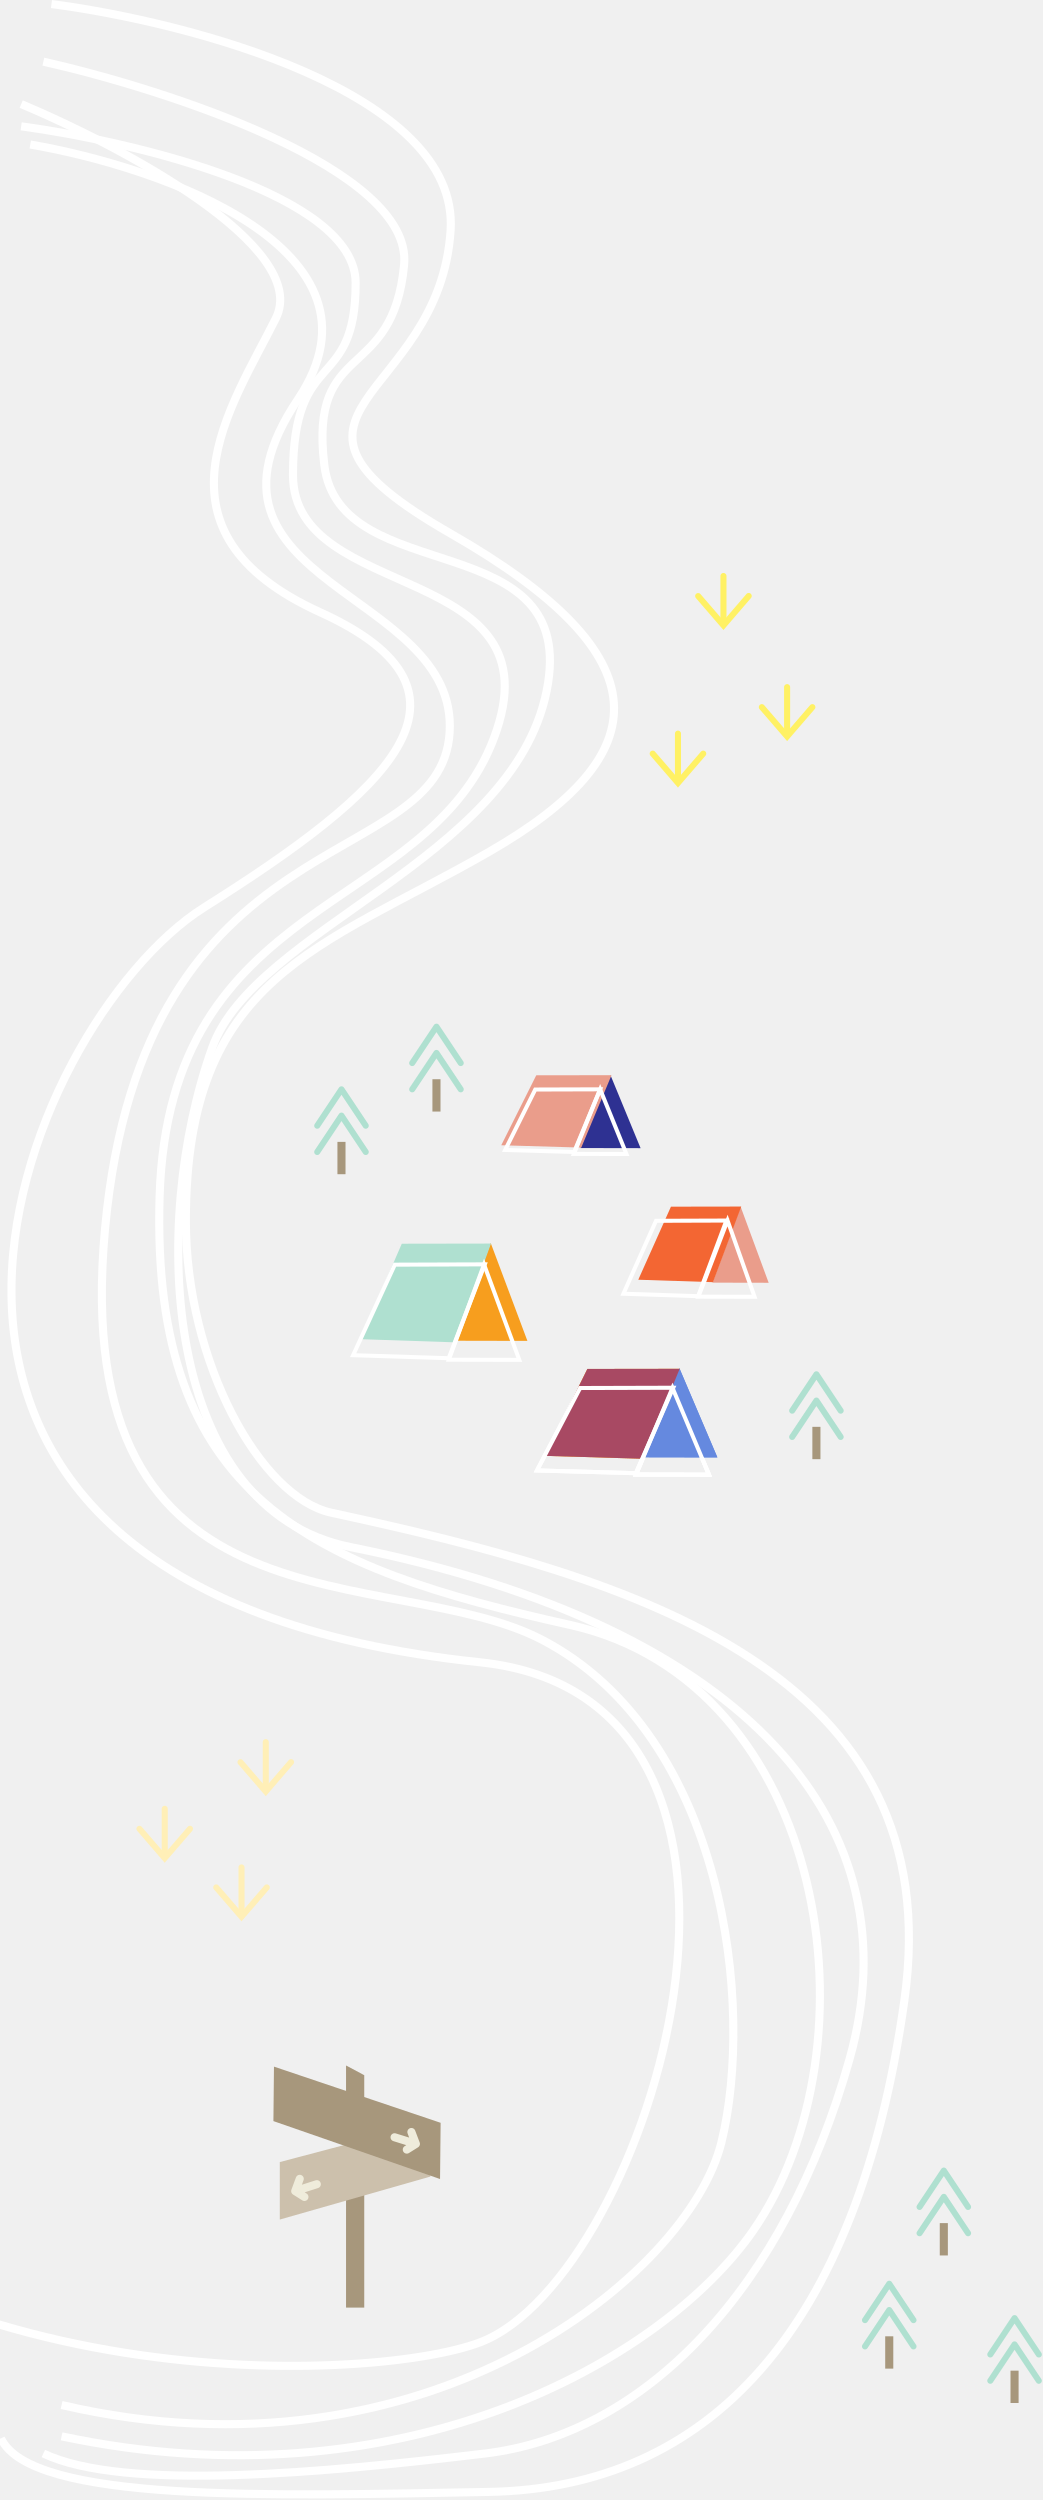
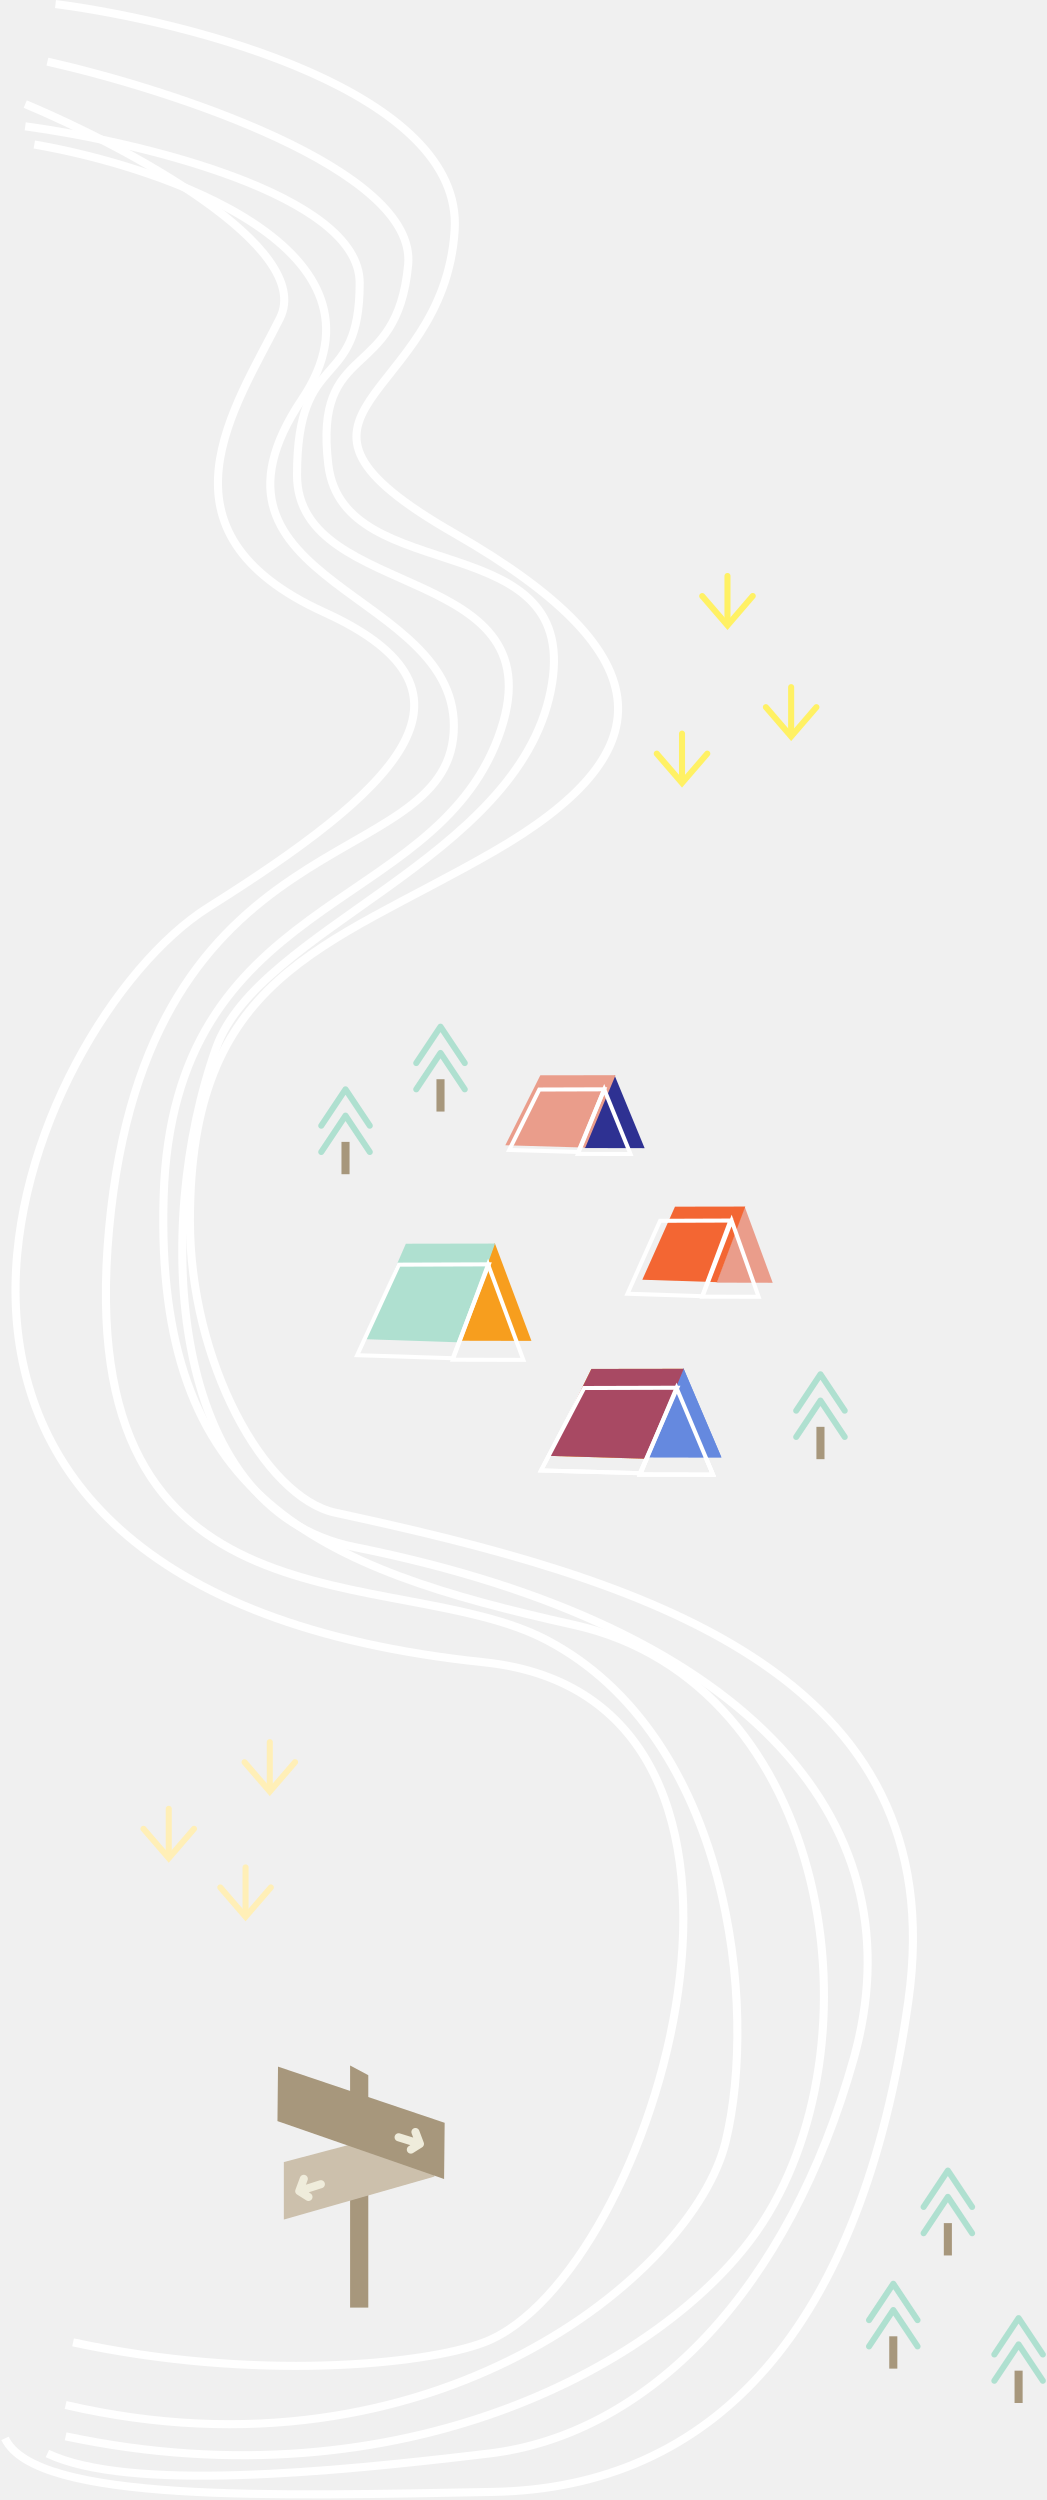
- <svg xmlns="http://www.w3.org/2000/svg" width="516" height="1237" viewBox="0 0 516 1237" fill="none">
-   <path d="M227.961 526L215.961 508L203.961 526" stroke="#AFE0D0" stroke-width="3" stroke-miterlimit="10" stroke-linecap="round" stroke-linejoin="round" />
-   <path d="M227.961 539L215.961 521L203.961 539" stroke="#AFE0D0" stroke-width="3" stroke-miterlimit="10" stroke-linecap="round" stroke-linejoin="round" />
-   <path d="M217.961 534H213.961V550H217.961V534Z" fill="#A7977C" />
-   <path d="M415.961 698L403.961 680L391.961 698" stroke="#AFE0D0" stroke-width="3" stroke-miterlimit="10" stroke-linecap="round" stroke-linejoin="round" />
-   <path d="M415.961 711L403.961 693L391.961 711" stroke="#AFE0D0" stroke-width="3" stroke-miterlimit="10" stroke-linecap="round" stroke-linejoin="round" />
-   <path d="M405.961 706H401.961V722H405.961V706Z" fill="#A7977C" />
-   <path d="M180.961 557L168.961 539L156.961 557" stroke="#AFE0D0" stroke-width="3" stroke-miterlimit="10" stroke-linecap="round" stroke-linejoin="round" />
-   <path d="M180.961 570L168.961 552L156.961 570" stroke="#AFE0D0" stroke-width="3" stroke-miterlimit="10" stroke-linecap="round" stroke-linejoin="round" />
-   <path d="M170.961 565H166.961V581H170.961V565Z" fill="#A7977C" />
-   <path d="M224.628 663.399L260.961 663.477L242.794 615L224.628 663.399Z" fill="#F79E1E" />
-   <path d="M178.28 662.625C193.921 663.176 209.562 663.649 225.203 664.2C231.117 647.903 237.031 631.606 242.945 615.31C228.233 615.31 213.521 615.388 198.809 615.388C191.966 631.134 185.123 646.88 178.28 662.625Z" fill="#AFE0D0" />
-   <path d="M174.722 670.55C190.483 671.073 206.244 671.522 222.004 672.046C227.964 656.565 233.923 641.085 239.883 625.605C225.058 625.68 210.233 625.68 195.359 625.755C188.513 640.636 181.617 655.593 174.722 670.55Z" stroke="white" stroke-width="2" stroke-miterlimit="10" />
-   <path d="M222.067 672.788L256.938 672.864L239.502 625.659L222.067 672.788Z" stroke="white" stroke-width="2" stroke-miterlimit="10" />
-   <path d="M314.703 729.613L350.797 729.682L332.75 686.705L314.703 729.613Z" stroke="white" stroke-width="2" stroke-miterlimit="10" />
-   <path d="M317.353 721.065L354.961 721.136L336.157 677L317.353 721.065Z" fill="#6589DF" />
-   <path d="M269.378 720.36C285.568 720.862 301.758 721.292 317.947 721.794C324.069 706.956 330.191 692.119 336.312 677.282C321.084 677.282 305.856 677.353 290.627 677.353C283.544 691.689 276.461 706.025 269.378 720.36Z" fill="#F79E1E" />
-   <path d="M265.694 727.576C282.007 728.052 298.321 728.461 314.635 728.937C320.803 714.843 326.972 700.749 333.141 686.656C317.796 686.724 302.45 686.724 287.054 686.792C279.968 700.341 272.831 713.958 265.694 727.576Z" stroke="white" stroke-width="2" stroke-miterlimit="10" />
-   <path d="M314.703 729.613L350.797 729.682L332.75 686.705L314.703 729.613Z" stroke="white" stroke-width="2" stroke-miterlimit="10" />
-   <path d="M317.353 721.065L354.961 721.136L336.157 677L317.353 721.065Z" fill="#6589DF" />
-   <path d="M269.378 720.36C285.568 720.862 301.758 721.292 317.947 721.794C324.069 706.956 330.191 692.119 336.312 677.282C321.084 677.282 305.856 677.353 290.627 677.353C283.544 691.689 276.461 706.025 269.378 720.36Z" fill="#A84963" />
-   <path d="M265.694 727.576C282.007 728.052 298.321 728.461 314.635 728.937C320.803 714.843 326.972 700.749 333.141 686.656C317.796 686.724 302.45 686.724 287.054 686.792C279.968 700.341 272.831 713.958 265.694 727.576Z" stroke="white" stroke-width="2" stroke-miterlimit="10" />
-   <path d="M314.703 729.613L350.797 729.682L332.75 686.705L314.703 729.613Z" stroke="white" stroke-width="2" stroke-miterlimit="10" />
-   <path d="M287.184 568.058L316.961 568.115L302.072 532L287.184 568.058Z" fill="#2E3192" />
-   <path d="M248.018 566.673C261.215 567.077 274.413 567.423 287.611 567.827C292.601 555.885 297.592 543.942 302.582 532C290.168 532 277.754 532.058 265.34 532.058C259.566 543.596 253.792 555.135 248.018 566.673Z" fill="#EA9D8B" />
-   <path d="M249.961 569.002C261.329 569.351 272.697 569.651 284.065 570C288.364 559.667 292.662 549.333 296.961 539C286.268 539.05 275.575 539.05 264.846 539.1C259.908 549.034 254.934 559.018 249.961 569.002Z" stroke="white" stroke-width="2" stroke-miterlimit="10" />
-   <path d="M283.961 570.949L309.961 571L296.961 539L283.961 570.949Z" stroke="white" stroke-width="2" stroke-miterlimit="10" />
-   <path d="M352.534 634.659L380.336 634.719L366.435 597L352.534 634.659Z" fill="#EA9D8B" />
-   <path d="M315.814 633.213C328.136 633.635 340.458 633.996 352.78 634.418C357.439 621.945 362.099 609.473 366.758 597C355.167 597 343.577 597.06 331.986 597.06C326.596 609.111 321.205 621.162 315.814 633.213Z" fill="#F36633" />
-   <path d="M308.47 640.146C320.792 640.568 333.114 640.929 345.436 641.351C350.095 628.879 354.755 616.406 359.414 603.933C347.824 603.994 336.233 603.994 324.604 604.054C319.252 616.044 313.861 628.095 308.47 640.146Z" stroke="white" stroke-width="2" stroke-miterlimit="10" />
-   <path d="M345.558 641.592L373.359 641.653L359.991 603.933L345.558 641.592Z" stroke="white" stroke-width="2" stroke-miterlimit="10" />
-   <path d="M401.961 349.9L389.461 364.4L376.961 349.9" stroke="#FFF164" stroke-width="3" stroke-miterlimit="10" stroke-linecap="round" />
-   <path d="M389.461 363V340" stroke="#FFF164" stroke-width="3" stroke-linecap="round" stroke-linejoin="round" />
-   <path d="M347.961 372.9L335.461 387.4L322.961 372.9" stroke="#FFF164" stroke-width="3" stroke-miterlimit="10" stroke-linecap="round" />
-   <path d="M335.461 386V363" stroke="#FFF164" stroke-width="3" stroke-linecap="round" stroke-linejoin="round" />
-   <path d="M370.461 294.9L357.961 309.44L345.461 294.94" stroke="#FFF164" stroke-width="3" stroke-miterlimit="10" stroke-linecap="round" />
-   <path d="M357.961 308V285" stroke="#FFF164" stroke-width="3" stroke-linecap="round" stroke-linejoin="round" />
-   <path d="M94 904.9L81.5 919.4L69 904.9" stroke="#FFEFB7" stroke-width="3" stroke-miterlimit="10" stroke-linecap="round" />
-   <path d="M81.5 918V895" stroke="#FFEFB7" stroke-width="3" stroke-linecap="round" stroke-linejoin="round" />
-   <path d="M132 933.9L119.5 948.4L107 933.9" stroke="#FFEFB7" stroke-width="3" stroke-miterlimit="10" stroke-linecap="round" />
-   <path d="M119.5 947V924" stroke="#FFEFB7" stroke-width="3" stroke-linecap="round" stroke-linejoin="round" />
-   <path d="M144 871.9L131.5 886.44L119 871.94" stroke="#FFEFB7" stroke-width="3" stroke-miterlimit="10" stroke-linecap="round" />
-   <path d="M131.5 885V862" stroke="#FFEFB7" stroke-width="3" stroke-linecap="round" stroke-linejoin="round" />
-   <path d="M14.972 71.5C79.805 82.667 197.071 123.5 147.471 197.5C85.472 290 226.971 291.5 222.471 362.5C217.971 433.5 70.97 402.5 51.97 608C32.84 814.909 193.591 772.203 268.465 811.5C358.968 859 373.418 993.187 356.971 1060C340.97 1125 211.47 1232 30.47 1190" stroke="white" stroke-width="4" />
-   <path d="M10.47 62.5C65.636 70 175.97 96 175.97 140C175.97 195 144.97 171 144.97 235C144.97 299 277.47 277 244.47 365C211.47 453 83.472 442 78.972 592C74.472 742 153.972 775.5 281.972 804C409.972 832.5 435.9 1013.1 372.472 1104C327.465 1168.5 197.97 1241 30.47 1205.5" stroke="white" stroke-width="4" />
-   <path d="M10.489 51.5C59.822 72.167 154.088 122.3 136.488 157.5C114.488 201.5 70.488 263 158.488 303C246.488 343 191.488 392 100.988 449C10.488 506 -107.988 786.5 237.508 822.5C409.012 840.37 321.961 1127 237.512 1159C182.397 1179.88 -60.035 1189.5 -173.999 1035.5" stroke="white" stroke-width="4" />
-   <path d="M21.453 30.5C82.786 44.333 204.353 83.8 199.953 131C194.453 190 152.952 167.5 160.452 230C167.952 292.5 287.452 258.5 270.452 342C253.452 425.5 125.965 459.5 104.965 518.5C73.776 606.127 80.465 746.854 173.456 765.5C372.956 805.503 452.453 904.5 420.453 1018.5C388.453 1132.5 319.458 1204.5 239.955 1214C160.452 1223.5 61.45 1233 21.453 1214" stroke="white" stroke-width="4" />
-   <path d="M25.461 2C93.127 10.833 227.36 45.6 222.96 114C217.46 199.5 116.46 203 222.96 264C329.461 325 325.461 373.5 241.961 421.5C158.461 469.5 91.965 482.5 91.965 604C91.965 673.818 128.774 740.901 163.965 748.5C314.465 781 470.462 826.5 447.462 990C424.462 1153.5 350.459 1231 241.961 1233C133.462 1235 15.462 1238.5 0.462 1206.5" stroke="white" stroke-width="4" />
-   <path d="M428 1148L440 1130L452 1148" stroke="#AFE0D0" stroke-width="3" stroke-miterlimit="10" stroke-linecap="round" stroke-linejoin="round" />
-   <path d="M428 1161L440 1143L452 1161" stroke="#AFE0D0" stroke-width="3" stroke-miterlimit="10" stroke-linecap="round" stroke-linejoin="round" />
-   <path d="M438 1156H442V1172H438V1156Z" fill="#A7977C" />
-   <path d="M455 1092L467 1074L479 1092" stroke="#AFE0D0" stroke-width="3" stroke-miterlimit="10" stroke-linecap="round" stroke-linejoin="round" />
-   <path d="M455 1105L467 1087L479 1105" stroke="#AFE0D0" stroke-width="3" stroke-miterlimit="10" stroke-linecap="round" stroke-linejoin="round" />
-   <path d="M465 1100H469V1116H465V1100Z" fill="#A7977C" />
-   <path d="M490 1165L502 1147L514 1165" stroke="#AFE0D0" stroke-width="3" stroke-miterlimit="10" stroke-linecap="round" stroke-linejoin="round" />
-   <path d="M490 1178L502 1160L514 1178" stroke="#AFE0D0" stroke-width="3" stroke-miterlimit="10" stroke-linecap="round" stroke-linejoin="round" />
-   <path d="M500 1173H504V1189H500V1173Z" fill="#A7977C" />
-   <path d="M180.23 1141.8V1026.81L171.223 1022V1141.8H180.23Z" fill="#A7977C" />
-   <path d="M212.957 1076.96V1050.09L138.441 1069.79V1098.24L212.957 1076.96Z" fill="#CCC0AC" />
-   <path d="M217.735 1078.18L218.019 1050.36L135.559 1022.57L135.284 1049.52L217.735 1078.18Z" fill="#A7977C" />
-   <path d="M146.064 1084.16L156.764 1080.74M146.064 1084.16L150.636 1087.05M146.064 1084.16L148.314 1078.09" stroke="#EFECDB" stroke-width="4" stroke-linecap="round" stroke-linejoin="round" />
-   <path d="M205.787 1060.8L195.232 1057.52M205.787 1060.8L201.285 1063.62M205.787 1060.8L203.557 1054.92" stroke="#EFECDB" stroke-width="4" stroke-linecap="round" stroke-linejoin="round" />
+ <svg xmlns="http://www.w3.org/2000/svg" width="518" height="1237" viewBox="0 0 518 1237" fill="none">
+   <path d="M229.961 526L217.961 508L205.961 526" stroke="#AFE0D0" stroke-width="3" stroke-miterlimit="10" stroke-linecap="round" stroke-linejoin="round" />
+   <path d="M229.961 539L217.961 521L205.961 539" stroke="#AFE0D0" stroke-width="3" stroke-miterlimit="10" stroke-linecap="round" stroke-linejoin="round" />
+   <path d="M219.961 534H215.961V550H219.961V534Z" fill="#A7977C" />
+   <path d="M417.961 698L405.961 680L393.961 698" stroke="#AFE0D0" stroke-width="3" stroke-miterlimit="10" stroke-linecap="round" stroke-linejoin="round" />
+   <path d="M417.961 711L405.961 693L393.961 711" stroke="#AFE0D0" stroke-width="3" stroke-miterlimit="10" stroke-linecap="round" stroke-linejoin="round" />
+   <path d="M407.961 706H403.961V722H407.961V706Z" fill="#A7977C" />
+   <path d="M182.961 557L170.961 539L158.961 557" stroke="#AFE0D0" stroke-width="3" stroke-miterlimit="10" stroke-linecap="round" stroke-linejoin="round" />
+   <path d="M182.961 570L170.961 552L158.961 570" stroke="#AFE0D0" stroke-width="3" stroke-miterlimit="10" stroke-linecap="round" stroke-linejoin="round" />
+   <path d="M172.961 565H168.961V581H172.961V565Z" fill="#A7977C" />
+   <path d="M226.628 663.399L262.961 663.477L244.794 615L226.628 663.399Z" fill="#F79E1E" />
+   <path d="M180.28 662.625C195.921 663.176 211.562 663.649 227.203 664.2C233.117 647.903 239.031 631.606 244.945 615.31C230.233 615.31 215.521 615.388 200.809 615.388C193.966 631.134 187.123 646.88 180.28 662.625Z" fill="#AFE0D0" />
+   <path d="M176.722 670.55C192.483 671.073 208.244 671.522 224.004 672.046C229.964 656.565 235.923 641.085 241.883 625.605C227.058 625.68 212.233 625.68 197.359 625.755C190.513 640.636 183.617 655.593 176.722 670.55Z" stroke="white" stroke-width="2" stroke-miterlimit="10" />
+   <path d="M224.067 672.788L258.938 672.864L241.502 625.659L224.067 672.788Z" stroke="white" stroke-width="2" stroke-miterlimit="10" />
+   <path d="M316.703 729.613L352.797 729.682L334.75 686.705L316.703 729.613Z" stroke="white" stroke-width="2" stroke-miterlimit="10" />
+   <path d="M319.353 721.065L356.961 721.136L338.157 677L319.353 721.065Z" fill="#6589DF" />
+   <path d="M271.378 720.36C287.568 720.862 303.758 721.292 319.947 721.794C326.069 706.956 332.191 692.119 338.312 677.282C323.084 677.282 307.856 677.353 292.627 677.353C285.544 691.689 278.461 706.025 271.378 720.36Z" fill="#F79E1E" />
+   <path d="M267.694 727.575C284.007 728.052 300.321 728.46 316.635 728.937C322.803 714.843 328.972 700.749 335.141 686.655C319.796 686.723 304.45 686.723 289.054 686.791C281.968 700.341 274.831 713.958 267.694 727.575Z" stroke="white" stroke-width="2" stroke-miterlimit="10" />
+   <path d="M316.703 729.613L352.797 729.682L334.75 686.705L316.703 729.613Z" stroke="white" stroke-width="2" stroke-miterlimit="10" />
+   <path d="M319.353 721.065L356.961 721.136L338.157 677L319.353 721.065Z" fill="#6589DF" />
+   <path d="M271.378 720.36C287.568 720.862 303.758 721.292 319.947 721.794C326.069 706.956 332.191 692.119 338.312 677.282C323.084 677.282 307.856 677.353 292.627 677.353C285.544 691.689 278.461 706.025 271.378 720.36Z" fill="#A84963" />
+   <path d="M267.694 727.575C284.007 728.052 300.321 728.46 316.635 728.937C322.803 714.843 328.972 700.749 335.141 686.655C319.796 686.723 304.45 686.723 289.054 686.791C281.968 700.341 274.831 713.958 267.694 727.575Z" stroke="white" stroke-width="2" stroke-miterlimit="10" />
+   <path d="M316.703 729.613L352.797 729.682L334.75 686.705L316.703 729.613Z" stroke="white" stroke-width="2" stroke-miterlimit="10" />
+   <path d="M289.184 568.058L318.961 568.115L304.072 532L289.184 568.058Z" fill="#2E3192" />
+   <path d="M250.018 566.673C263.215 567.077 276.413 567.423 289.611 567.827C294.601 555.885 299.592 543.942 304.582 532C292.168 532 279.754 532.058 267.34 532.058C261.566 543.596 255.792 555.135 250.018 566.673Z" fill="#EA9D8B" />
+   <path d="M251.961 569.002C263.329 569.351 274.697 569.651 286.065 570C290.364 559.667 294.662 549.333 298.961 539C288.268 539.05 277.575 539.05 266.846 539.1C261.908 549.034 256.934 559.018 251.961 569.002Z" stroke="white" stroke-width="2" stroke-miterlimit="10" />
+   <path d="M285.961 570.949L311.961 571L298.961 539L285.961 570.949Z" stroke="white" stroke-width="2" stroke-miterlimit="10" />
+   <path d="M354.534 634.659L382.336 634.719L368.435 597L354.534 634.659Z" fill="#EA9D8B" />
+   <path d="M317.814 633.213C330.136 633.635 342.458 633.996 354.78 634.418C359.439 621.945 364.099 609.473 368.758 597C357.167 597 345.577 597.06 333.986 597.06C328.596 609.111 323.205 621.162 317.814 633.213Z" fill="#F36633" />
+   <path d="M310.47 640.146C322.792 640.568 335.114 640.929 347.436 641.351C352.095 628.878 356.755 616.406 361.414 603.933C349.824 603.993 338.233 603.993 326.604 604.054C321.252 616.044 315.861 628.095 310.47 640.146Z" stroke="white" stroke-width="2" stroke-miterlimit="10" />
+   <path d="M347.558 641.592L375.359 641.652L361.991 603.933L347.558 641.592Z" stroke="white" stroke-width="2" stroke-miterlimit="10" />
+   <path d="M403.961 349.9L391.461 364.4L378.961 349.9" stroke="#FFF164" stroke-width="3" stroke-miterlimit="10" stroke-linecap="round" />
+   <path d="M391.461 363V340" stroke="#FFF164" stroke-width="3" stroke-linecap="round" stroke-linejoin="round" />
+   <path d="M349.961 372.9L337.461 387.4L324.961 372.9" stroke="#FFF164" stroke-width="3" stroke-miterlimit="10" stroke-linecap="round" />
+   <path d="M337.461 386V363" stroke="#FFF164" stroke-width="3" stroke-linecap="round" stroke-linejoin="round" />
+   <path d="M372.461 294.9L359.961 309.44L347.461 294.94" stroke="#FFF164" stroke-width="3" stroke-miterlimit="10" stroke-linecap="round" />
+   <path d="M359.961 308V285" stroke="#FFF164" stroke-width="3" stroke-linecap="round" stroke-linejoin="round" />
+   <path d="M96 904.9L83.5 919.4L71 904.9" stroke="#FFEFB7" stroke-width="3" stroke-miterlimit="10" stroke-linecap="round" />
+   <path d="M83.5 918V895" stroke="#FFEFB7" stroke-width="3" stroke-linecap="round" stroke-linejoin="round" />
+   <path d="M134 933.9L121.5 948.4L109 933.9" stroke="#FFEFB7" stroke-width="3" stroke-miterlimit="10" stroke-linecap="round" />
+   <path d="M121.5 947V924" stroke="#FFEFB7" stroke-width="3" stroke-linecap="round" stroke-linejoin="round" />
+   <path d="M146 871.9L133.5 886.44L121 871.94" stroke="#FFEFB7" stroke-width="3" stroke-miterlimit="10" stroke-linecap="round" />
+   <path d="M133.5 885V862" stroke="#FFEFB7" stroke-width="3" stroke-linecap="round" stroke-linejoin="round" />
+   <path d="M16.972 71.5C81.805 82.667 199.071 123.5 149.471 197.5C87.472 290 228.971 291.5 224.471 362.5C219.971 433.5 72.97 402.5 53.97 608C34.84 814.909 195.591 772.203 270.465 811.5C360.968 859 375.418 993.187 358.971 1060C342.97 1125 213.47 1232 32.47 1190" stroke="white" stroke-width="4" />
+   <path d="M12.47 62.5C67.636 70 177.97 96 177.97 140C177.97 195 146.97 171 146.97 235C146.97 299 279.47 277 246.47 365C213.47 453 85.472 442 80.972 592C76.472 742 155.972 775.5 283.972 804C411.972 832.5 437.9 1013.1 374.472 1104C329.465 1168.5 199.97 1241 32.47 1205.5" stroke="white" stroke-width="4" />
+   <path d="M12.489 51.5C61.822 72.167 156.088 122.3 138.488 157.5C116.488 201.5 72.488 263 160.488 303C248.488 343 193.488 392 102.988 449C12.488 506 -105.988 786.5 239.508 822.5C411.012 840.37 323.961 1127 239.512 1159C209.758 1170.27 125.408 1178.27 36.152 1159" stroke="white" stroke-width="4" />
+   <path d="M23.453 30.5C84.786 44.333 206.353 83.8 201.953 131C196.453 190 154.952 167.5 162.452 230C169.952 292.5 289.452 258.5 272.452 342C255.452 425.5 127.965 459.5 106.965 518.5C75.776 606.127 82.465 746.854 175.456 765.5C374.956 805.503 454.453 904.5 422.453 1018.5C390.453 1132.5 321.458 1204.5 241.955 1214C162.452 1223.5 63.45 1233 23.453 1214" stroke="white" stroke-width="4" />
+   <path d="M27.461 2C95.127 10.833 229.36 45.6 224.96 114C219.46 199.5 118.46 203 224.96 264C331.461 325 327.461 373.5 243.961 421.5C160.461 469.5 93.965 482.5 93.965 604C93.965 673.818 130.774 740.901 165.965 748.5C316.465 781 472.462 826.5 449.462 990C426.462 1153.5 352.459 1231 243.961 1233C135.462 1235 17.462 1238.5 2.462 1206.5" stroke="white" stroke-width="4" />
+   <path d="M430 1148L442 1130L454 1148" stroke="#AFE0D0" stroke-width="3" stroke-miterlimit="10" stroke-linecap="round" stroke-linejoin="round" />
+   <path d="M430 1161L442 1143L454 1161" stroke="#AFE0D0" stroke-width="3" stroke-miterlimit="10" stroke-linecap="round" stroke-linejoin="round" />
+   <path d="M440 1156H444V1172H440V1156Z" fill="#A7977C" />
+   <path d="M457 1092L469 1074L481 1092" stroke="#AFE0D0" stroke-width="3" stroke-miterlimit="10" stroke-linecap="round" stroke-linejoin="round" />
+   <path d="M457 1105L469 1087L481 1105" stroke="#AFE0D0" stroke-width="3" stroke-miterlimit="10" stroke-linecap="round" stroke-linejoin="round" />
+   <path d="M467 1100H471V1116H467V1100Z" fill="#A7977C" />
+   <path d="M492 1165L504 1147L516 1165" stroke="#AFE0D0" stroke-width="3" stroke-miterlimit="10" stroke-linecap="round" stroke-linejoin="round" />
+   <path d="M492 1178L504 1160L516 1178" stroke="#AFE0D0" stroke-width="3" stroke-miterlimit="10" stroke-linecap="round" stroke-linejoin="round" />
+   <path d="M502 1173H506V1189H502V1173Z" fill="#A7977C" />
+   <path d="M182.23 1141.8V1026.81L173.223 1022V1141.8H182.23Z" fill="#A7977C" />
+   <path d="M214.957 1076.96V1050.09L140.441 1069.79V1098.24L214.957 1076.96Z" fill="#CCC0AC" />
+   <path d="M219.735 1078.18L220.019 1050.36L137.559 1022.57L137.284 1049.52L219.735 1078.18Z" fill="#A7977C" />
+   <path d="M148.064 1084.16L158.764 1080.74M148.064 1084.16L152.636 1087.05M148.064 1084.16L150.314 1078.09" stroke="#EFECDB" stroke-width="4" stroke-linecap="round" stroke-linejoin="round" />
+   <path d="M207.787 1060.8L197.232 1057.52M207.787 1060.8L203.285 1063.62M207.787 1060.8L205.557 1054.92" stroke="#EFECDB" stroke-width="4" stroke-linecap="round" stroke-linejoin="round" />
</svg>
